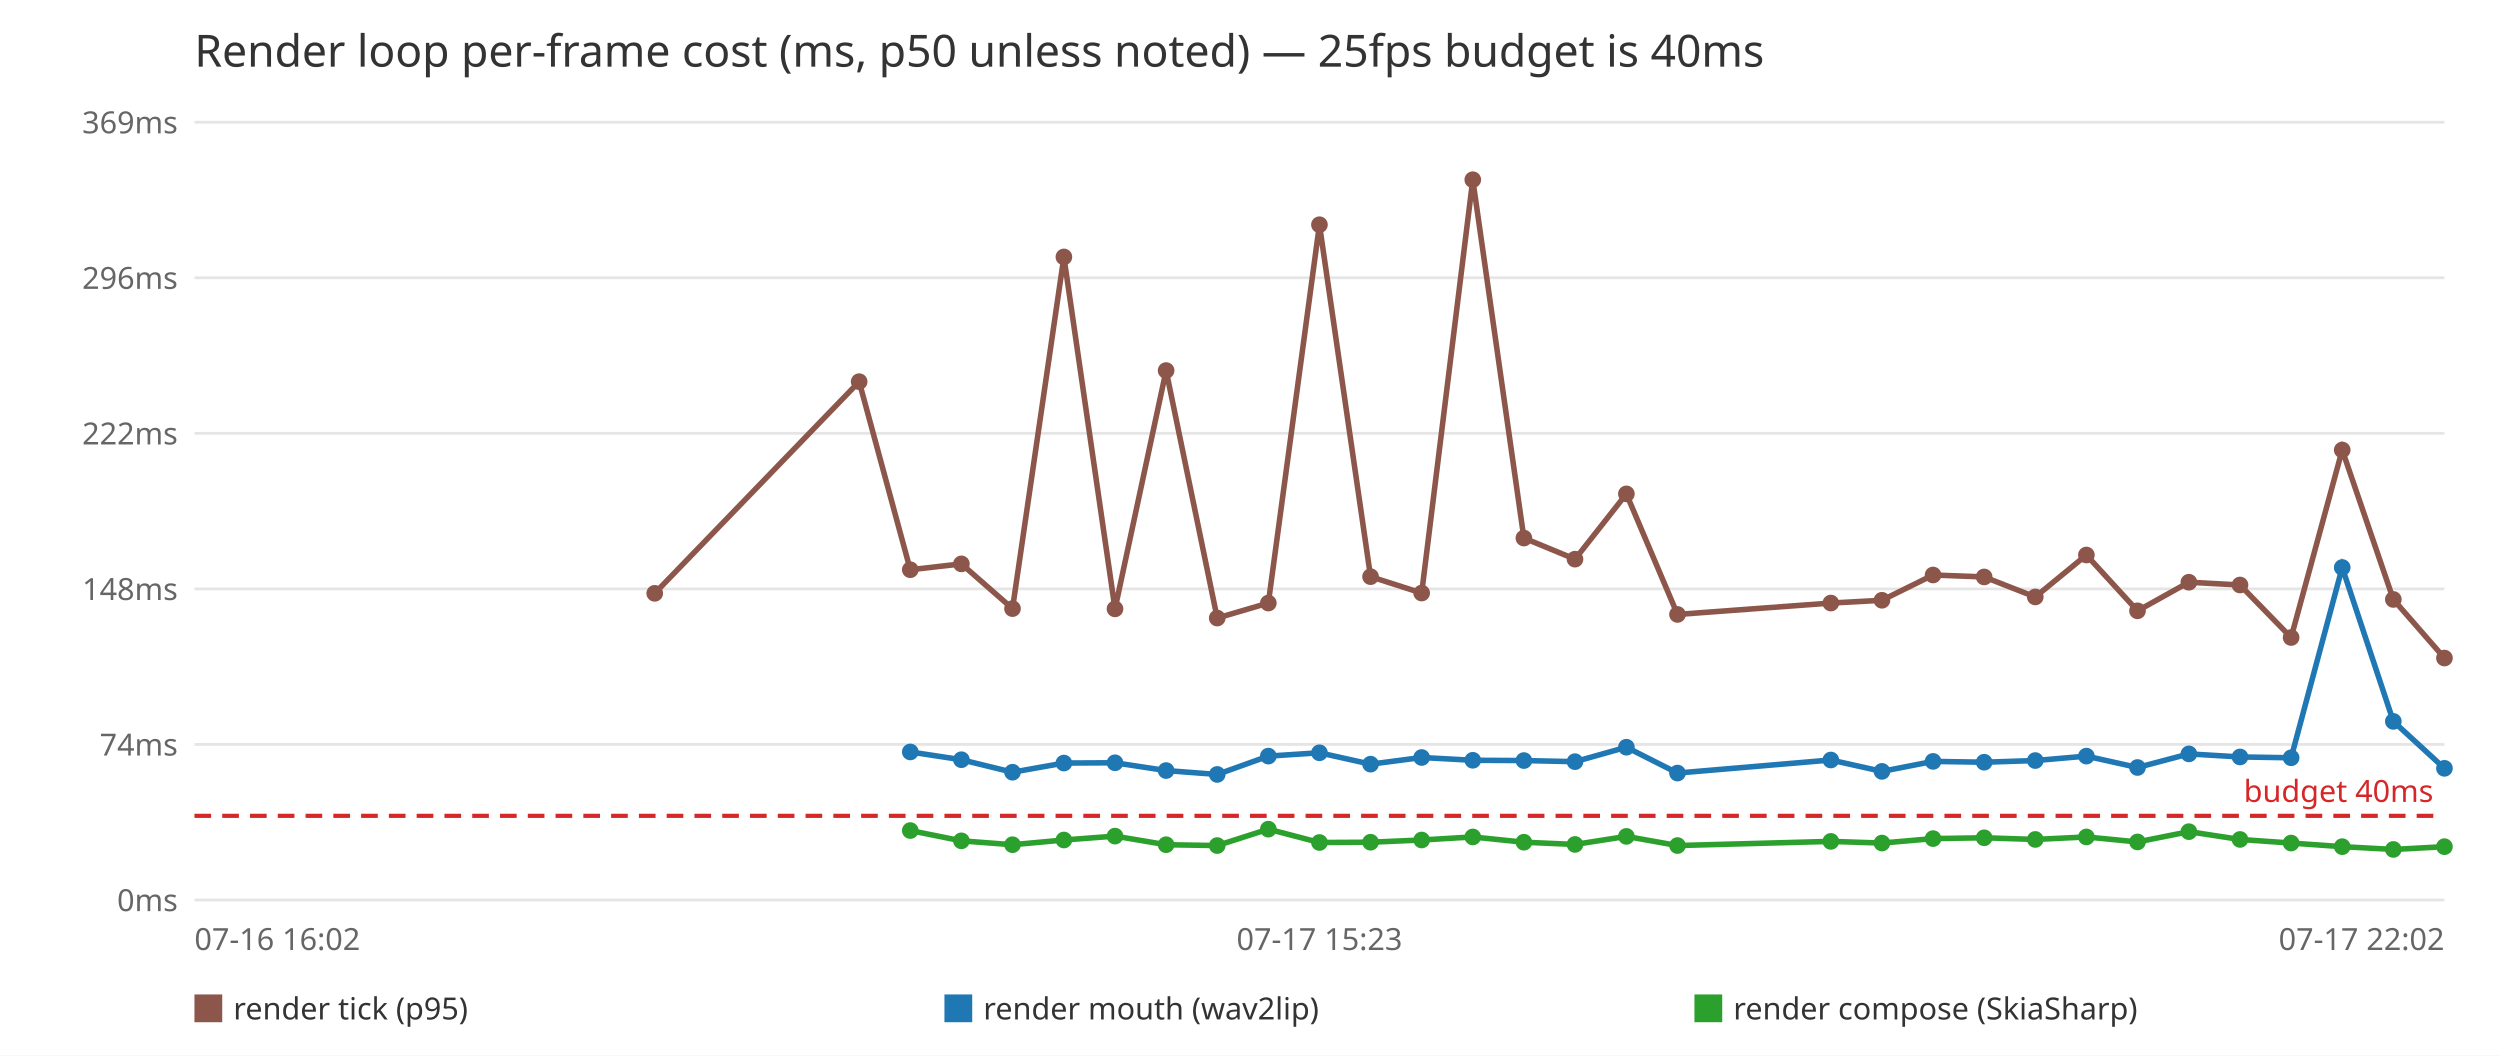
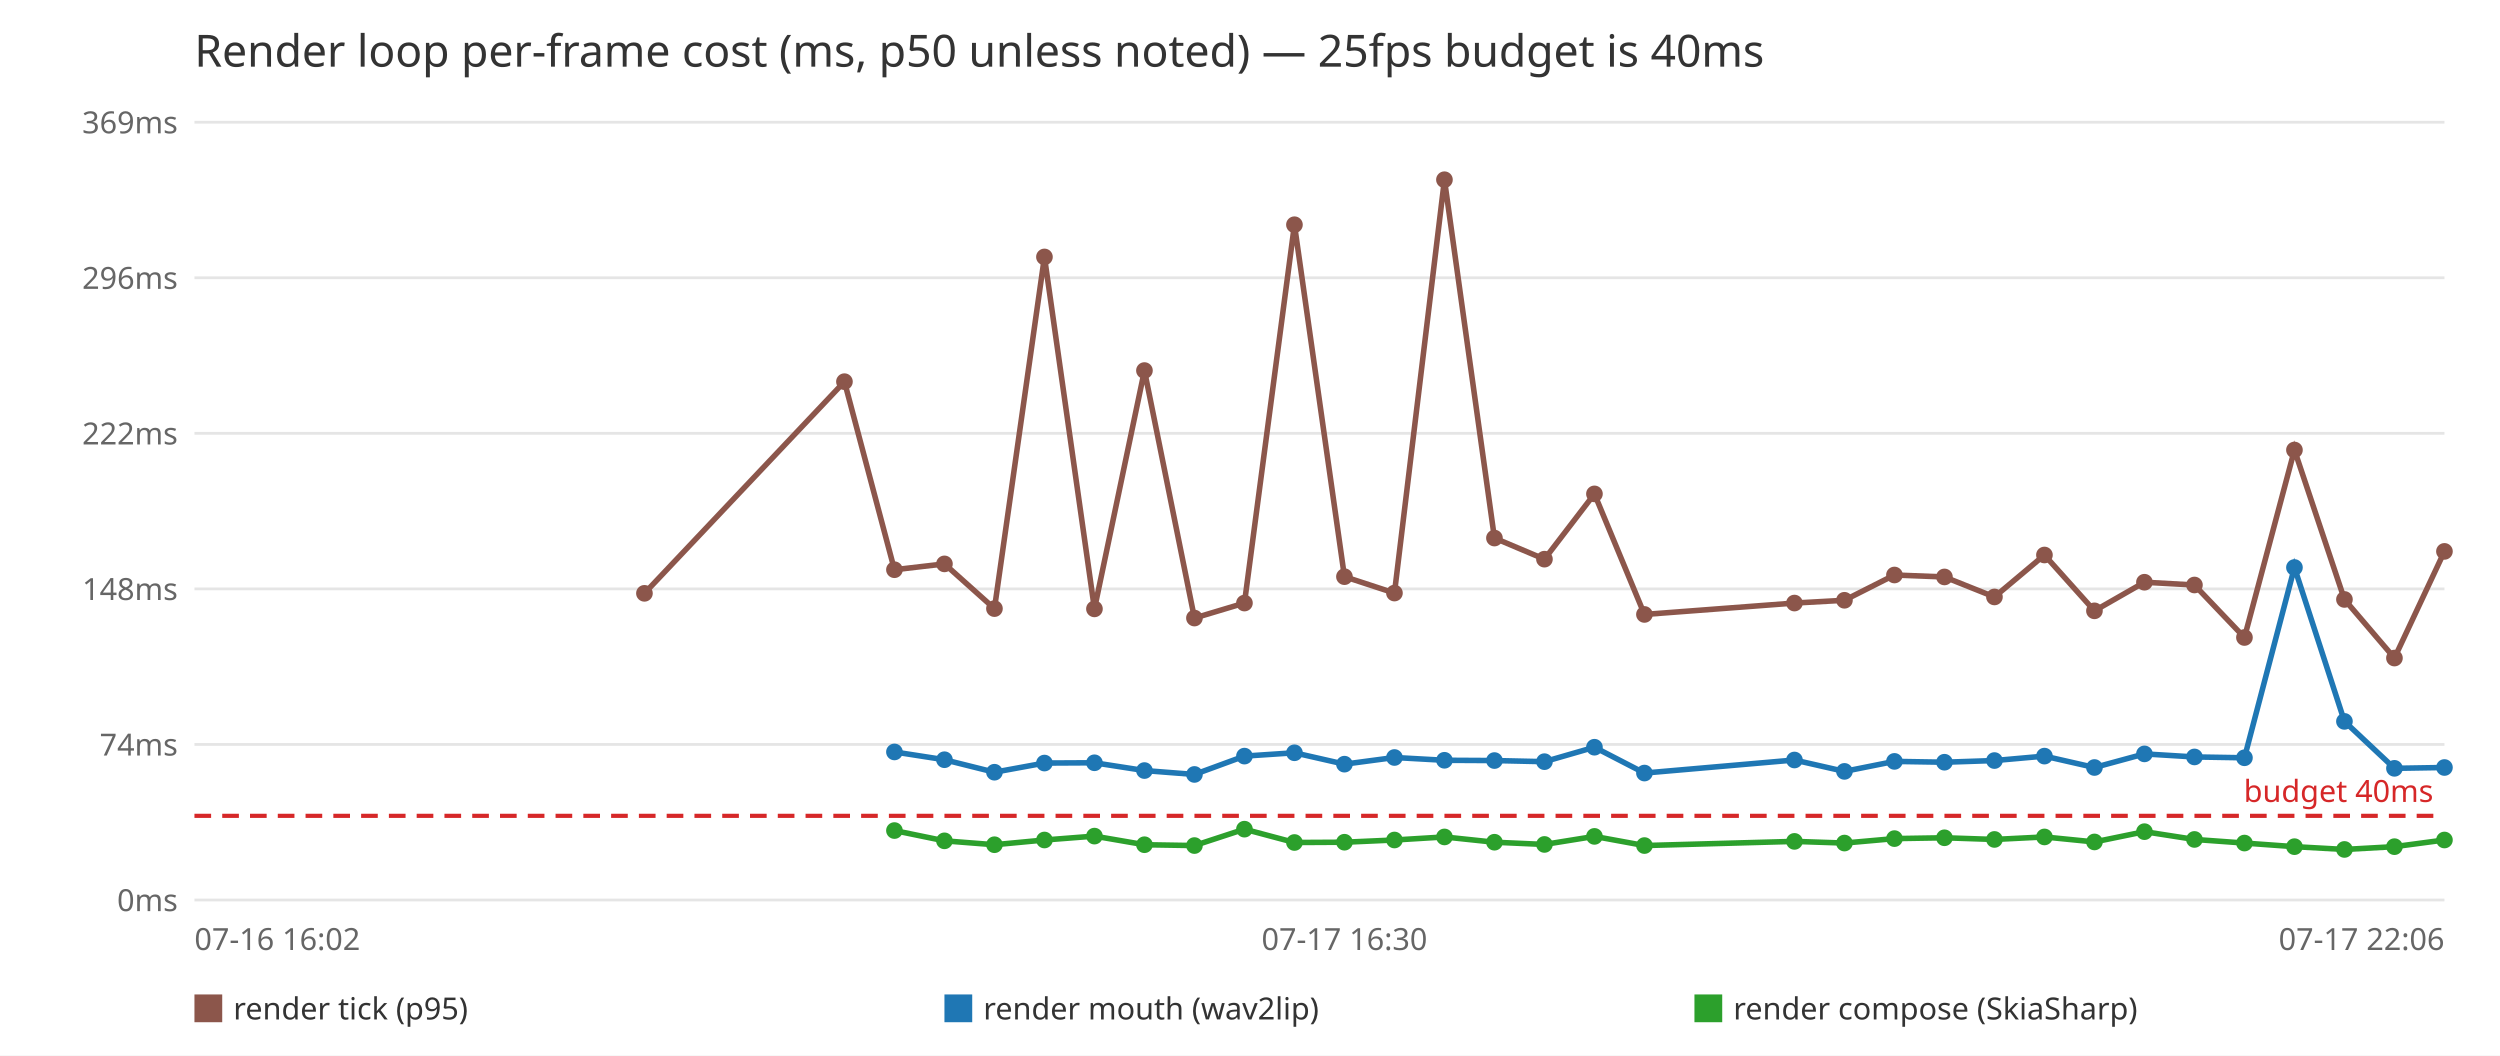
<svg xmlns="http://www.w3.org/2000/svg" width="900" height="380" viewBox="0 0 900 380" font-family="sans-serif">
  <rect width="900" height="380" fill="white" />
  <text x="70" y="24" font-size="16" fill="#333">Render loop per-frame cost (ms, p50 unless noted) — 25fps budget is 40ms</text>
  <line x1="70" y1="324.0" x2="880" y2="324.0" stroke="#e5e5e5" />
  <text x="64" y="328.0" font-size="11" fill="#666" text-anchor="end">0ms</text>
  <line x1="70" y1="268.0" x2="880" y2="268.0" stroke="#e5e5e5" />
  <text x="64" y="272.0" font-size="11" fill="#666" text-anchor="end">74ms</text>
  <line x1="70" y1="212.0" x2="880" y2="212.0" stroke="#e5e5e5" />
  <text x="64" y="216.0" font-size="11" fill="#666" text-anchor="end">148ms</text>
  <line x1="70" y1="156.0" x2="880" y2="156.0" stroke="#e5e5e5" />
  <text x="64" y="160.0" font-size="11" fill="#666" text-anchor="end">222ms</text>
  <line x1="70" y1="100.0" x2="880" y2="100.0" stroke="#e5e5e5" />
  <text x="64" y="104.0" font-size="11" fill="#666" text-anchor="end">296ms</text>
  <line x1="70" y1="44.0" x2="880" y2="44.0" stroke="#e5e5e5" />
  <text x="64" y="48.0" font-size="11" fill="#666" text-anchor="end">369ms</text>
  <line x1="70" y1="293.7" x2="880" y2="293.7" stroke="#d62728" stroke-width="1.5" stroke-dasharray="6,4" />
  <text x="876" y="288.7" font-size="11" fill="#d62728" text-anchor="end">budget 40ms</text>
  <text x="70.0" y="342" font-size="11" fill="#666" text-anchor="start">07-16 16:02</text>
-   <text x="475.0" y="342" font-size="11" fill="#666" text-anchor="middle">07-17 15:23</text>
-   <text x="880.0" y="342" font-size="11" fill="#666" text-anchor="end">07-17 22:02</text>
-   <polyline points="235.7,213.6 309.3,137.4 327.7,205.1 346.1,203.0 364.5,219.1 383.0,92.5 401.4,219.2 419.8,133.4 438.2,222.5 456.6,217.1 475.0,80.9 493.4,207.6 511.8,213.5 530.2,64.7 548.6,193.7 567.0,201.3 585.5,177.8 603.9,221.2 659.1,217.1 677.5,216.1 695.9,207.0 714.3,207.7 732.7,214.9 751.1,199.8 769.5,219.9 788.0,209.6 806.4,210.6 824.8,229.5 843.2,162.0 861.6,215.8 880.0,236.9" fill="none" stroke="#8c564b" stroke-width="2" />
-   <circle cx="235.7" cy="213.6" r="3" fill="#8c564b" />
-   <circle cx="309.3" cy="137.4" r="3" fill="#8c564b" />
-   <circle cx="327.7" cy="205.1" r="3" fill="#8c564b" />
-   <circle cx="346.1" cy="203.0" r="3" fill="#8c564b" />
-   <circle cx="364.5" cy="219.1" r="3" fill="#8c564b" />
-   <circle cx="383.0" cy="92.5" r="3" fill="#8c564b" />
-   <circle cx="401.4" cy="219.2" r="3" fill="#8c564b" />
-   <circle cx="419.8" cy="133.4" r="3" fill="#8c564b" />
-   <circle cx="438.2" cy="222.5" r="3" fill="#8c564b" />
-   <circle cx="456.6" cy="217.1" r="3" fill="#8c564b" />
-   <circle cx="475.0" cy="80.9" r="3" fill="#8c564b" />
-   <circle cx="493.4" cy="207.6" r="3" fill="#8c564b" />
-   <circle cx="511.8" cy="213.5" r="3" fill="#8c564b" />
-   <circle cx="530.2" cy="64.7" r="3" fill="#8c564b" />
-   <circle cx="548.6" cy="193.7" r="3" fill="#8c564b" />
-   <circle cx="567.0" cy="201.3" r="3" fill="#8c564b" />
-   <circle cx="585.5" cy="177.8" r="3" fill="#8c564b" />
-   <circle cx="603.9" cy="221.2" r="3" fill="#8c564b" />
-   <circle cx="659.1" cy="217.1" r="3" fill="#8c564b" />
-   <circle cx="677.5" cy="216.1" r="3" fill="#8c564b" />
-   <circle cx="695.9" cy="207.0" r="3" fill="#8c564b" />
-   <circle cx="714.3" cy="207.7" r="3" fill="#8c564b" />
-   <circle cx="732.7" cy="214.9" r="3" fill="#8c564b" />
-   <circle cx="751.1" cy="199.8" r="3" fill="#8c564b" />
-   <circle cx="769.5" cy="219.9" r="3" fill="#8c564b" />
-   <circle cx="788.0" cy="209.6" r="3" fill="#8c564b" />
-   <circle cx="806.4" cy="210.6" r="3" fill="#8c564b" />
-   <circle cx="824.8" cy="229.5" r="3" fill="#8c564b" />
-   <circle cx="843.2" cy="162.0" r="3" fill="#8c564b" />
-   <circle cx="861.6" cy="215.8" r="3" fill="#8c564b" />
-   <circle cx="880.0" cy="236.9" r="3" fill="#8c564b" />
+   <text x="484.0" y="342" font-size="11" fill="#666" text-anchor="middle">07-17 16:30</text>
+   <text x="880.0" y="342" font-size="11" fill="#666" text-anchor="end">07-17 22:06</text>
+   <polyline points="232.0,213.6 304.0,137.4 322.0,205.1 340.0,203.0 358.0,219.1 376.0,92.5 394.0,219.2 412.0,133.4 430.0,222.5 448.0,217.1 466.0,80.9 484.0,207.6 502.0,213.5 520.0,64.7 538.0,193.7 556.0,201.3 574.0,177.8 592.0,221.2 646.0,217.1 664.0,216.1 682.0,207.0 700.0,207.7 718.0,214.9 736.0,199.8 754.0,219.9 772.0,209.6 790.0,210.6 808.0,229.5 826.0,162.0 844.0,215.8 862.0,236.9 880.0,198.5" fill="none" stroke="#8c564b" stroke-width="2" />
+   <circle cx="232.0" cy="213.6" r="3" fill="#8c564b" />
+   <circle cx="304.0" cy="137.4" r="3" fill="#8c564b" />
+   <circle cx="322.0" cy="205.1" r="3" fill="#8c564b" />
+   <circle cx="340.0" cy="203.0" r="3" fill="#8c564b" />
+   <circle cx="358.0" cy="219.1" r="3" fill="#8c564b" />
+   <circle cx="376.0" cy="92.5" r="3" fill="#8c564b" />
+   <circle cx="394.0" cy="219.2" r="3" fill="#8c564b" />
+   <circle cx="412.0" cy="133.4" r="3" fill="#8c564b" />
+   <circle cx="430.0" cy="222.5" r="3" fill="#8c564b" />
+   <circle cx="448.0" cy="217.1" r="3" fill="#8c564b" />
+   <circle cx="466.0" cy="80.9" r="3" fill="#8c564b" />
+   <circle cx="484.0" cy="207.6" r="3" fill="#8c564b" />
+   <circle cx="502.0" cy="213.5" r="3" fill="#8c564b" />
+   <circle cx="520.0" cy="64.7" r="3" fill="#8c564b" />
+   <circle cx="538.0" cy="193.7" r="3" fill="#8c564b" />
+   <circle cx="556.0" cy="201.3" r="3" fill="#8c564b" />
+   <circle cx="574.0" cy="177.8" r="3" fill="#8c564b" />
+   <circle cx="592.0" cy="221.2" r="3" fill="#8c564b" />
+   <circle cx="646.0" cy="217.1" r="3" fill="#8c564b" />
+   <circle cx="664.0" cy="216.1" r="3" fill="#8c564b" />
+   <circle cx="682.0" cy="207.0" r="3" fill="#8c564b" />
+   <circle cx="700.0" cy="207.7" r="3" fill="#8c564b" />
+   <circle cx="718.0" cy="214.9" r="3" fill="#8c564b" />
+   <circle cx="736.0" cy="199.8" r="3" fill="#8c564b" />
+   <circle cx="754.0" cy="219.9" r="3" fill="#8c564b" />
+   <circle cx="772.0" cy="209.6" r="3" fill="#8c564b" />
+   <circle cx="790.0" cy="210.6" r="3" fill="#8c564b" />
+   <circle cx="808.0" cy="229.5" r="3" fill="#8c564b" />
+   <circle cx="826.0" cy="162.0" r="3" fill="#8c564b" />
+   <circle cx="844.0" cy="215.8" r="3" fill="#8c564b" />
+   <circle cx="862.0" cy="236.9" r="3" fill="#8c564b" />
+   <circle cx="880.0" cy="198.5" r="3" fill="#8c564b" />
  <rect x="70.0" y="358" width="10" height="10" fill="#8c564b" />
  <text x="84.0" y="367" font-size="11" fill="#333">render tick (p95)</text>
-   <polyline points="327.7,270.7 346.1,273.5 364.5,278.0 383.0,274.7 401.4,274.6 419.8,277.4 438.2,278.8 456.6,272.2 475.0,271.0 493.4,275.1 511.8,272.7 530.2,273.7 548.6,273.8 567.0,274.2 585.5,269.0 603.9,278.3 659.1,273.6 677.5,277.7 695.9,274.1 714.3,274.4 732.7,273.8 751.1,272.2 769.5,276.3 788.0,271.4 806.4,272.5 824.8,272.8 843.2,204.3 861.6,259.7 880.0,276.6" fill="none" stroke="#1f77b4" stroke-width="2" />
-   <circle cx="327.7" cy="270.7" r="3" fill="#1f77b4" />
-   <circle cx="346.1" cy="273.5" r="3" fill="#1f77b4" />
-   <circle cx="364.5" cy="278.0" r="3" fill="#1f77b4" />
-   <circle cx="383.0" cy="274.7" r="3" fill="#1f77b4" />
-   <circle cx="401.4" cy="274.6" r="3" fill="#1f77b4" />
-   <circle cx="419.8" cy="277.4" r="3" fill="#1f77b4" />
-   <circle cx="438.2" cy="278.8" r="3" fill="#1f77b4" />
-   <circle cx="456.6" cy="272.2" r="3" fill="#1f77b4" />
-   <circle cx="475.0" cy="271.0" r="3" fill="#1f77b4" />
-   <circle cx="493.4" cy="275.1" r="3" fill="#1f77b4" />
-   <circle cx="511.8" cy="272.7" r="3" fill="#1f77b4" />
-   <circle cx="530.2" cy="273.7" r="3" fill="#1f77b4" />
-   <circle cx="548.6" cy="273.8" r="3" fill="#1f77b4" />
-   <circle cx="567.0" cy="274.2" r="3" fill="#1f77b4" />
-   <circle cx="585.5" cy="269.0" r="3" fill="#1f77b4" />
-   <circle cx="603.9" cy="278.3" r="3" fill="#1f77b4" />
-   <circle cx="659.1" cy="273.6" r="3" fill="#1f77b4" />
-   <circle cx="677.5" cy="277.7" r="3" fill="#1f77b4" />
-   <circle cx="695.9" cy="274.1" r="3" fill="#1f77b4" />
-   <circle cx="714.3" cy="274.4" r="3" fill="#1f77b4" />
-   <circle cx="732.7" cy="273.8" r="3" fill="#1f77b4" />
-   <circle cx="751.1" cy="272.2" r="3" fill="#1f77b4" />
-   <circle cx="769.5" cy="276.3" r="3" fill="#1f77b4" />
-   <circle cx="788.0" cy="271.4" r="3" fill="#1f77b4" />
-   <circle cx="806.4" cy="272.5" r="3" fill="#1f77b4" />
-   <circle cx="824.8" cy="272.8" r="3" fill="#1f77b4" />
-   <circle cx="843.2" cy="204.3" r="3" fill="#1f77b4" />
-   <circle cx="861.6" cy="259.7" r="3" fill="#1f77b4" />
-   <circle cx="880.0" cy="276.6" r="3" fill="#1f77b4" />
+   <polyline points="322.0,270.7 340.0,273.5 358.0,278.0 376.0,274.7 394.0,274.6 412.0,277.4 430.0,278.8 448.0,272.2 466.0,271.0 484.0,275.1 502.0,272.7 520.0,273.7 538.0,273.8 556.0,274.2 574.0,269.0 592.0,278.3 646.0,273.6 664.0,277.7 682.0,274.1 700.0,274.4 718.0,273.8 736.0,272.2 754.0,276.3 772.0,271.4 790.0,272.5 808.0,272.8 826.0,204.3 844.0,259.7 862.0,276.6 880.0,276.3" fill="none" stroke="#1f77b4" stroke-width="2" />
+   <circle cx="322.0" cy="270.7" r="3" fill="#1f77b4" />
+   <circle cx="340.0" cy="273.5" r="3" fill="#1f77b4" />
+   <circle cx="358.0" cy="278.0" r="3" fill="#1f77b4" />
+   <circle cx="376.0" cy="274.7" r="3" fill="#1f77b4" />
+   <circle cx="394.0" cy="274.6" r="3" fill="#1f77b4" />
+   <circle cx="412.0" cy="277.4" r="3" fill="#1f77b4" />
+   <circle cx="430.0" cy="278.8" r="3" fill="#1f77b4" />
+   <circle cx="448.0" cy="272.2" r="3" fill="#1f77b4" />
+   <circle cx="466.0" cy="271.0" r="3" fill="#1f77b4" />
+   <circle cx="484.0" cy="275.1" r="3" fill="#1f77b4" />
+   <circle cx="502.0" cy="272.7" r="3" fill="#1f77b4" />
+   <circle cx="520.0" cy="273.7" r="3" fill="#1f77b4" />
+   <circle cx="538.0" cy="273.8" r="3" fill="#1f77b4" />
+   <circle cx="556.0" cy="274.2" r="3" fill="#1f77b4" />
+   <circle cx="574.0" cy="269.0" r="3" fill="#1f77b4" />
+   <circle cx="592.0" cy="278.3" r="3" fill="#1f77b4" />
+   <circle cx="646.0" cy="273.6" r="3" fill="#1f77b4" />
+   <circle cx="664.0" cy="277.7" r="3" fill="#1f77b4" />
+   <circle cx="682.0" cy="274.1" r="3" fill="#1f77b4" />
+   <circle cx="700.0" cy="274.4" r="3" fill="#1f77b4" />
+   <circle cx="718.0" cy="273.8" r="3" fill="#1f77b4" />
+   <circle cx="736.0" cy="272.2" r="3" fill="#1f77b4" />
+   <circle cx="754.0" cy="276.3" r="3" fill="#1f77b4" />
+   <circle cx="772.0" cy="271.4" r="3" fill="#1f77b4" />
+   <circle cx="790.0" cy="272.5" r="3" fill="#1f77b4" />
+   <circle cx="808.0" cy="272.8" r="3" fill="#1f77b4" />
+   <circle cx="826.0" cy="204.3" r="3" fill="#1f77b4" />
+   <circle cx="844.0" cy="259.7" r="3" fill="#1f77b4" />
+   <circle cx="862.0" cy="276.6" r="3" fill="#1f77b4" />
+   <circle cx="880.0" cy="276.3" r="3" fill="#1f77b4" />
  <rect x="340.0" y="358" width="10" height="10" fill="#1f77b4" />
  <text x="354.0" y="367" font-size="11" fill="#333">render mouth (wav2lip)</text>
-   <polyline points="327.7,299.0 346.1,302.7 364.5,304.1 383.0,302.4 401.4,301.0 419.8,304.1 438.2,304.4 456.6,298.5 475.0,303.3 493.4,303.2 511.8,302.4 530.2,301.3 548.6,303.2 567.0,304.0 585.5,301.1 603.9,304.4 659.1,302.9 677.5,303.5 695.9,301.9 714.3,301.6 732.7,302.2 751.1,301.3 769.5,303.1 788.0,299.4 806.4,302.2 824.8,303.5 843.2,304.8 861.6,305.8 880.0,304.8" fill="none" stroke="#2ca02c" stroke-width="2" />
-   <circle cx="327.7" cy="299.0" r="3" fill="#2ca02c" />
-   <circle cx="346.1" cy="302.7" r="3" fill="#2ca02c" />
-   <circle cx="364.5" cy="304.1" r="3" fill="#2ca02c" />
-   <circle cx="383.0" cy="302.4" r="3" fill="#2ca02c" />
-   <circle cx="401.4" cy="301.0" r="3" fill="#2ca02c" />
-   <circle cx="419.8" cy="304.1" r="3" fill="#2ca02c" />
-   <circle cx="438.2" cy="304.4" r="3" fill="#2ca02c" />
-   <circle cx="456.6" cy="298.5" r="3" fill="#2ca02c" />
-   <circle cx="475.0" cy="303.3" r="3" fill="#2ca02c" />
-   <circle cx="493.4" cy="303.2" r="3" fill="#2ca02c" />
-   <circle cx="511.8" cy="302.4" r="3" fill="#2ca02c" />
-   <circle cx="530.2" cy="301.3" r="3" fill="#2ca02c" />
-   <circle cx="548.6" cy="303.2" r="3" fill="#2ca02c" />
-   <circle cx="567.0" cy="304.0" r="3" fill="#2ca02c" />
-   <circle cx="585.5" cy="301.1" r="3" fill="#2ca02c" />
-   <circle cx="603.9" cy="304.4" r="3" fill="#2ca02c" />
-   <circle cx="659.1" cy="302.9" r="3" fill="#2ca02c" />
-   <circle cx="677.5" cy="303.5" r="3" fill="#2ca02c" />
-   <circle cx="695.9" cy="301.9" r="3" fill="#2ca02c" />
-   <circle cx="714.3" cy="301.6" r="3" fill="#2ca02c" />
-   <circle cx="732.7" cy="302.2" r="3" fill="#2ca02c" />
-   <circle cx="751.1" cy="301.3" r="3" fill="#2ca02c" />
-   <circle cx="769.5" cy="303.1" r="3" fill="#2ca02c" />
-   <circle cx="788.0" cy="299.4" r="3" fill="#2ca02c" />
-   <circle cx="806.4" cy="302.2" r="3" fill="#2ca02c" />
-   <circle cx="824.8" cy="303.5" r="3" fill="#2ca02c" />
-   <circle cx="843.2" cy="304.8" r="3" fill="#2ca02c" />
-   <circle cx="861.6" cy="305.8" r="3" fill="#2ca02c" />
-   <circle cx="880.0" cy="304.8" r="3" fill="#2ca02c" />
+   <polyline points="322.0,299.0 340.0,302.7 358.0,304.1 376.0,302.4 394.0,301.0 412.0,304.1 430.0,304.4 448.0,298.5 466.0,303.3 484.0,303.2 502.0,302.4 520.0,301.3 538.0,303.2 556.0,304.0 574.0,301.1 592.0,304.4 646.0,302.9 664.0,303.5 682.0,301.9 700.0,301.6 718.0,302.2 736.0,301.3 754.0,303.1 772.0,299.4 790.0,302.2 808.0,303.5 826.0,304.8 844.0,305.8 862.0,304.8 880.0,302.4" fill="none" stroke="#2ca02c" stroke-width="2" />
+   <circle cx="322.0" cy="299.0" r="3" fill="#2ca02c" />
+   <circle cx="340.0" cy="302.7" r="3" fill="#2ca02c" />
+   <circle cx="358.0" cy="304.1" r="3" fill="#2ca02c" />
+   <circle cx="376.0" cy="302.4" r="3" fill="#2ca02c" />
+   <circle cx="394.0" cy="301.0" r="3" fill="#2ca02c" />
+   <circle cx="412.0" cy="304.1" r="3" fill="#2ca02c" />
+   <circle cx="430.0" cy="304.4" r="3" fill="#2ca02c" />
+   <circle cx="448.0" cy="298.5" r="3" fill="#2ca02c" />
+   <circle cx="466.0" cy="303.3" r="3" fill="#2ca02c" />
+   <circle cx="484.0" cy="303.2" r="3" fill="#2ca02c" />
+   <circle cx="502.0" cy="302.4" r="3" fill="#2ca02c" />
+   <circle cx="520.0" cy="301.3" r="3" fill="#2ca02c" />
+   <circle cx="538.0" cy="303.2" r="3" fill="#2ca02c" />
+   <circle cx="556.0" cy="304.0" r="3" fill="#2ca02c" />
+   <circle cx="574.0" cy="301.1" r="3" fill="#2ca02c" />
+   <circle cx="592.0" cy="304.4" r="3" fill="#2ca02c" />
+   <circle cx="646.0" cy="302.9" r="3" fill="#2ca02c" />
+   <circle cx="664.0" cy="303.5" r="3" fill="#2ca02c" />
+   <circle cx="682.0" cy="301.9" r="3" fill="#2ca02c" />
+   <circle cx="700.0" cy="301.6" r="3" fill="#2ca02c" />
+   <circle cx="718.0" cy="302.2" r="3" fill="#2ca02c" />
+   <circle cx="736.0" cy="301.3" r="3" fill="#2ca02c" />
+   <circle cx="754.0" cy="303.1" r="3" fill="#2ca02c" />
+   <circle cx="772.0" cy="299.4" r="3" fill="#2ca02c" />
+   <circle cx="790.0" cy="302.2" r="3" fill="#2ca02c" />
+   <circle cx="808.0" cy="303.5" r="3" fill="#2ca02c" />
+   <circle cx="826.0" cy="304.8" r="3" fill="#2ca02c" />
+   <circle cx="844.0" cy="305.8" r="3" fill="#2ca02c" />
+   <circle cx="862.0" cy="304.8" r="3" fill="#2ca02c" />
+   <circle cx="880.0" cy="302.4" r="3" fill="#2ca02c" />
  <rect x="610.0" y="358" width="10" height="10" fill="#2ca02c" />
  <text x="624.0" y="367" font-size="11" fill="#333">render compose (SkiaSharp)</text>
</svg>
